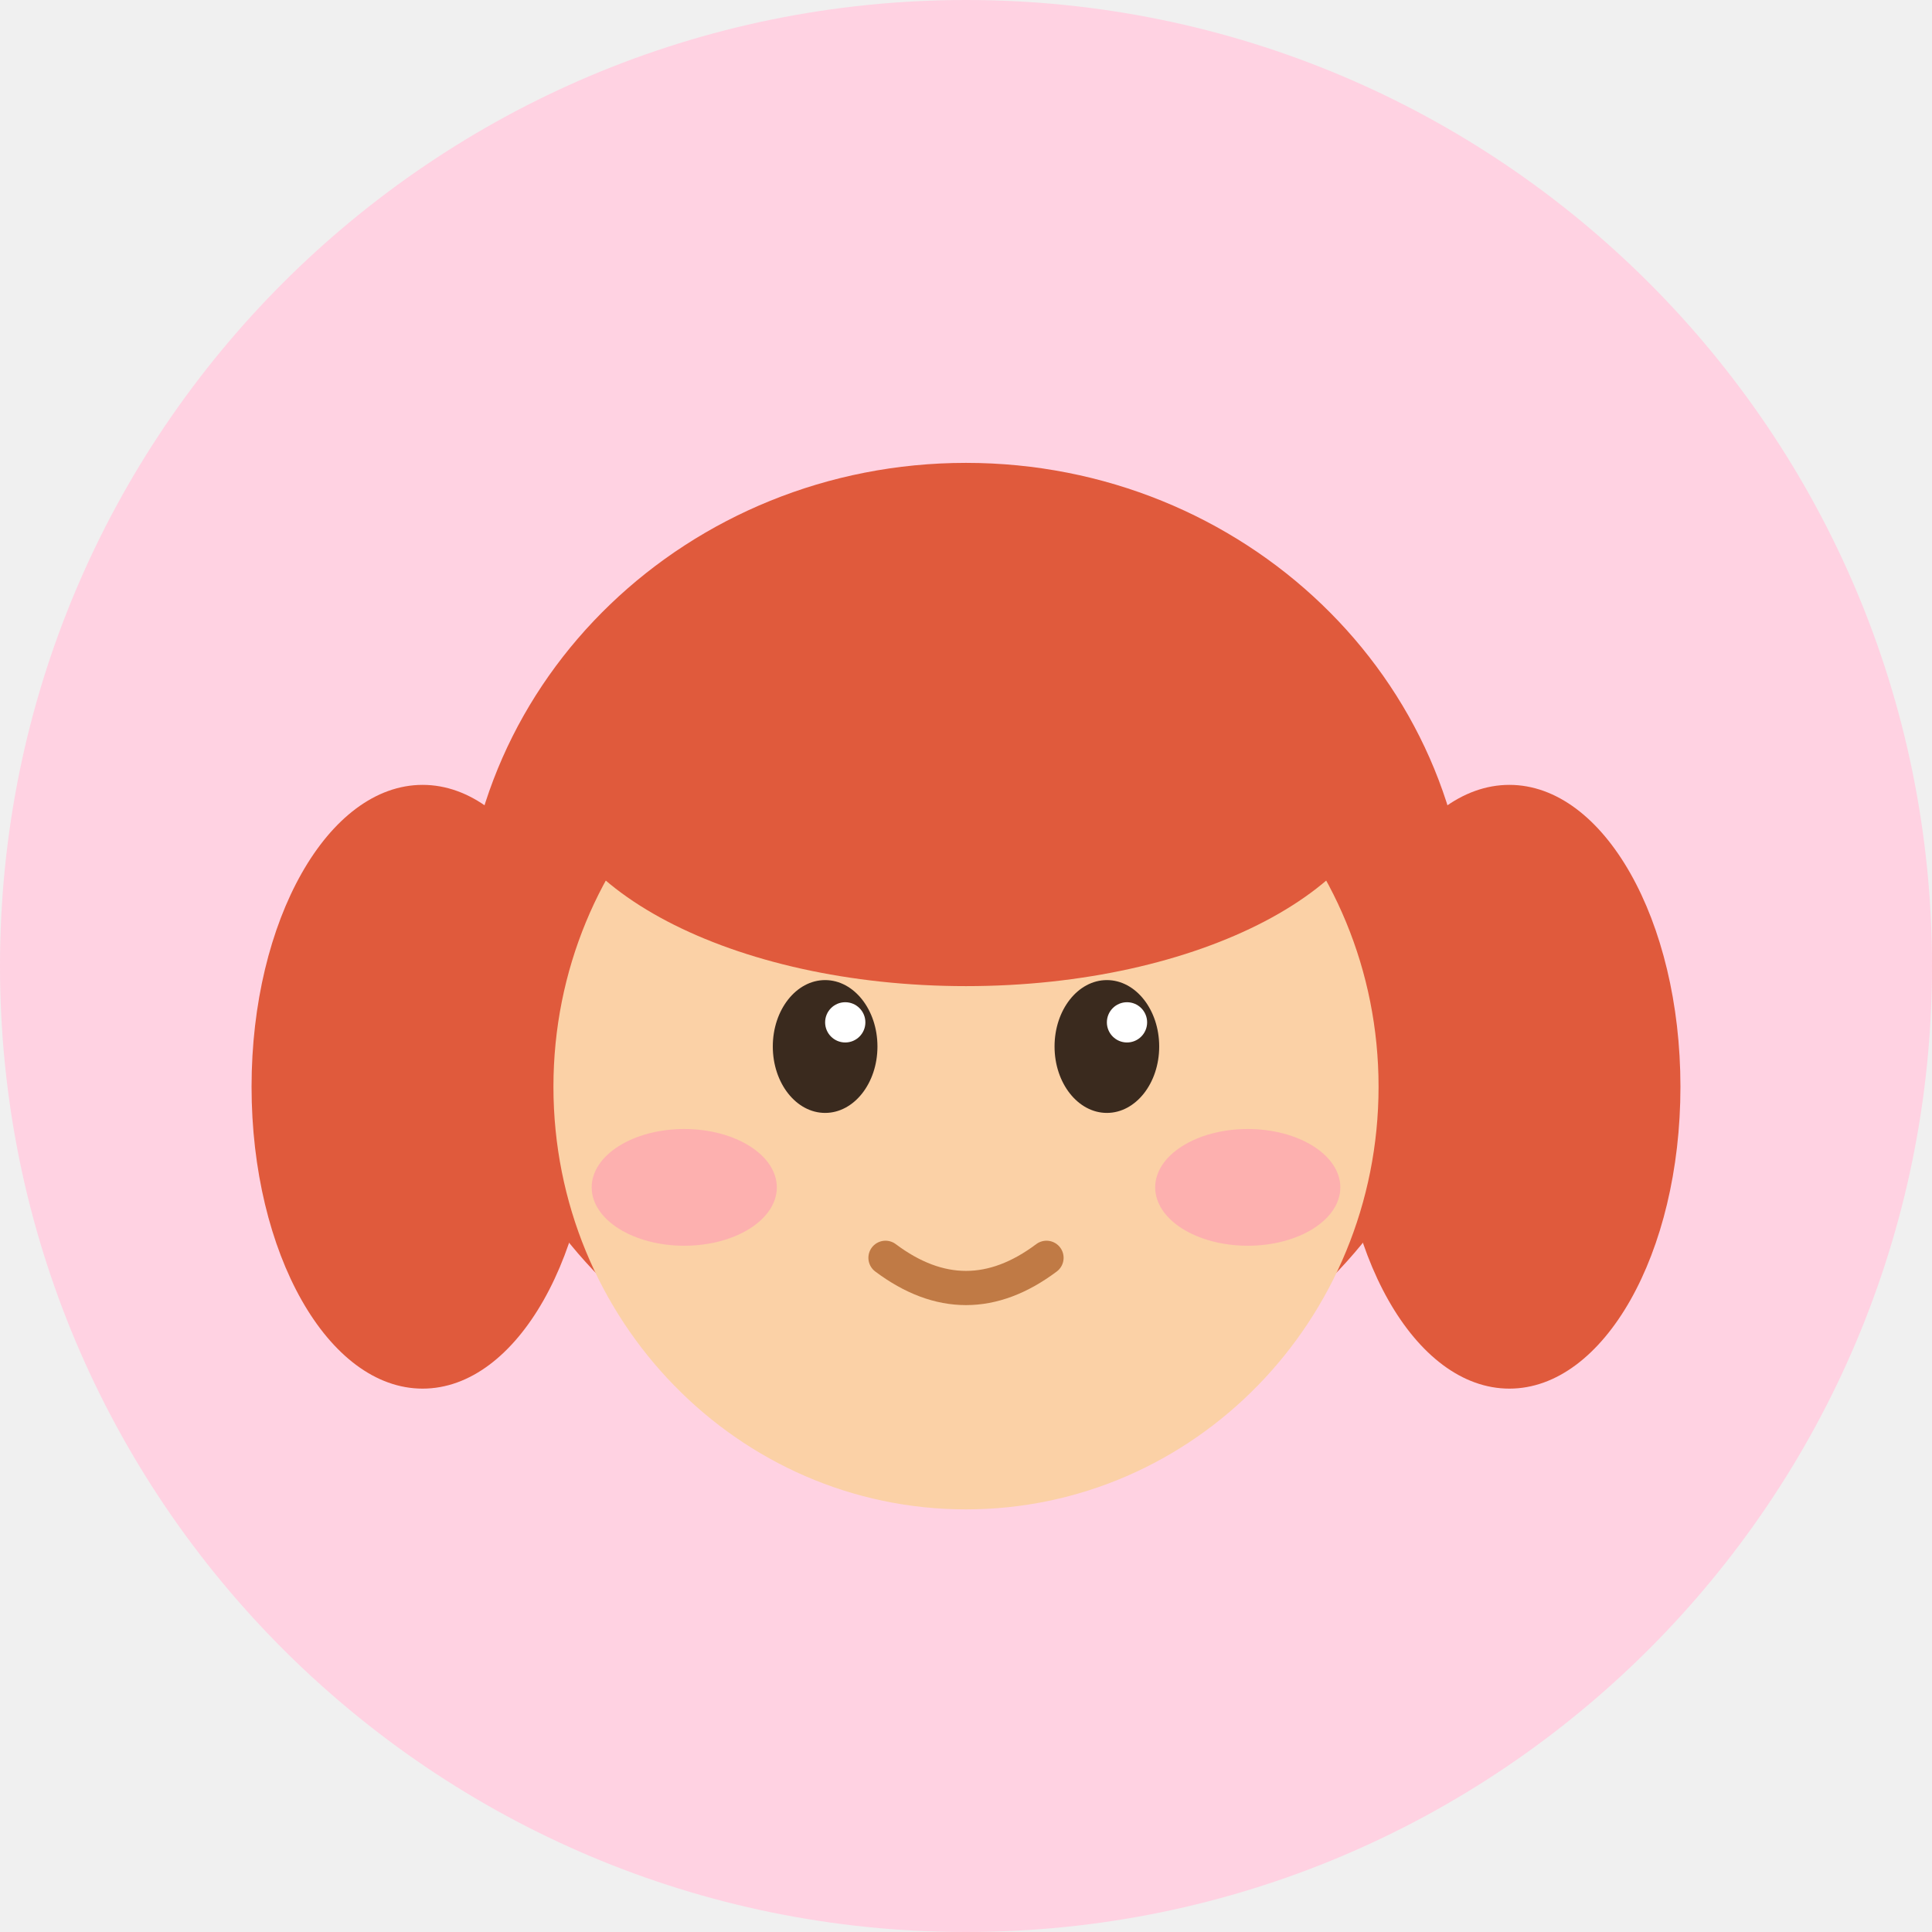
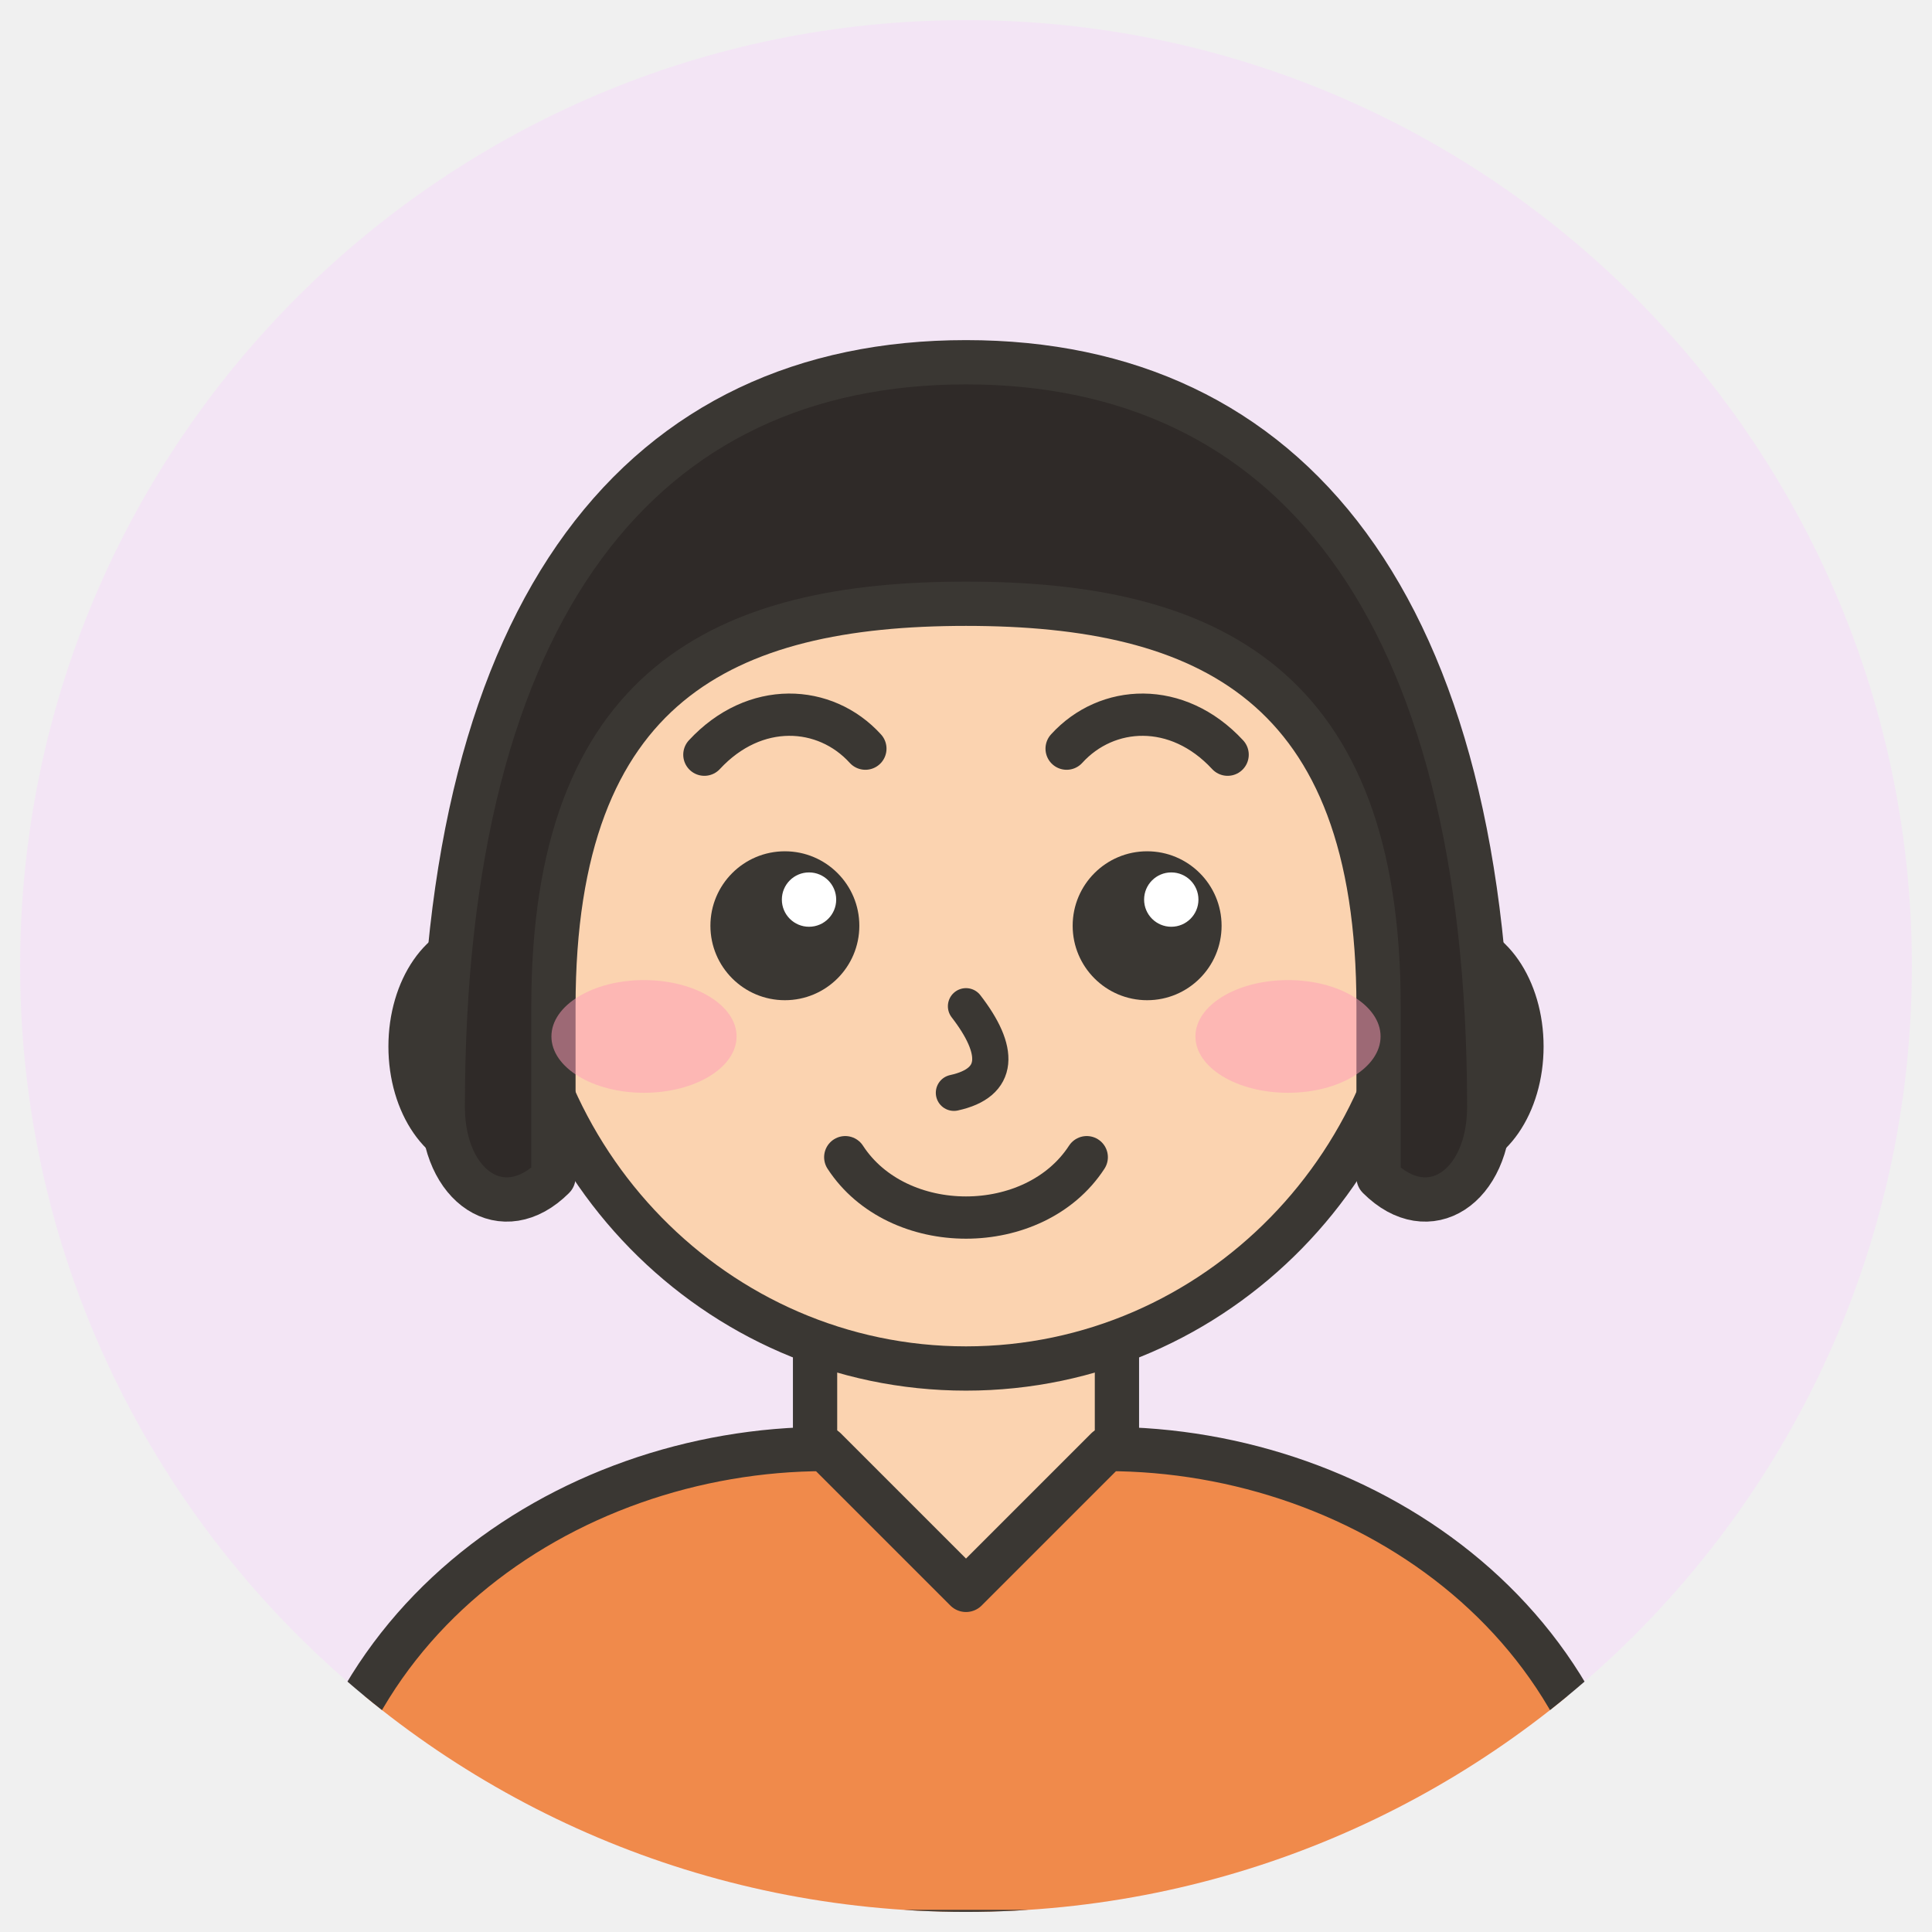
- <svg xmlns="http://www.w3.org/2000/svg" width="96" height="96" viewBox="0 0 96 96">
-   <circle cx="48" cy="48" r="48" fill="#FFD2E2" />
-   <ellipse cx="21" cy="54" rx="8.5" ry="15" fill="#E05A3C" />
-   <ellipse cx="75" cy="54" rx="8.5" ry="15" fill="#E05A3C" />
-   <ellipse cx="48" cy="47" rx="25" ry="24" fill="#E05A3C" />
-   <ellipse cx="48" cy="54" rx="20.5" ry="21" fill="#FBD1A6" />
-   <ellipse cx="48" cy="38" rx="21" ry="11" fill="#E05A3C" />
-   <ellipse cx="41" cy="52" rx="2.6" ry="3.3" fill="#3A2A1E" />
-   <ellipse cx="55" cy="52" rx="2.6" ry="3.3" fill="#3A2A1E" />
-   <circle cx="42" cy="50.8" r="1" fill="#FFFFFF" />
-   <circle cx="56" cy="50.8" r="1" fill="#FFFFFF" />
-   <ellipse cx="34" cy="59" rx="4.6" ry="2.9" fill="#FF8FB8" opacity="0.5" />
-   <ellipse cx="62" cy="59" rx="4.6" ry="2.9" fill="#FF8FB8" opacity="0.5" />
-   <path d="M44 62.5q4 3 8 0" fill="none" stroke="#C07A45" stroke-width="1.7" stroke-linecap="round" />
+ <svg xmlns="http://www.w3.org/2000/svg" width="96" height="96" viewBox="0 0 96 96" role="img" aria-label="妈妈 06 齐耳短发">
+   <defs>
+     <clipPath id="ring-mom-06">
+       <circle cx="48" cy="48" r="47.0" />
+     </clipPath>
+   </defs>
+   <g clip-path="url(#ring-mom-06)">
+     <circle cx="48" cy="48" r="47.0" fill="#F3E5F5" />
+     <path d="M40.5 60 L40.5 77 C40.5 80 55.5 80 55.5 77 L55.5 60 Z" fill="#FBD3B0" stroke="#3A3733" stroke-width="2.2" stroke-linejoin="round" />
+     <path d="M15 96 C15 81 28 72 41 72 L48 79 L55 72 C68 72 81 81 81 96 Z" fill="#F08A4B" stroke="#3A3733" stroke-width="2.2" stroke-linejoin="round" />
+     <ellipse cx="24" cy="52" rx="3.6" ry="5.2" fill="#FBD3B0" stroke="#3A3733" stroke-width="2.2" />
+     <ellipse cx="72" cy="52" rx="3.6" ry="5.2" fill="#FBD3B0" stroke="#3A3733" stroke-width="2.2" />
+     <ellipse cx="48" cy="45" rx="22.5" ry="23" fill="#FBD3B0" stroke="#3A3733" stroke-width="2.2" />
+     <path d="M22 55 C22 30 32 18 48 18 C64 18 74 30 74 55 C74 59 71 61 68.5 58.5 L68.5 50 C68.5 34 60 30 48 30 C36 30 27.5 34 27.5 50 L27.5 58.5 C25 61 22 59 22 55 Z" fill="#2F2A28" stroke="#3A3733" stroke-width="2.2" stroke-linejoin="round" />
+     <path d="M35 37.5 C37.5 34.8 41 35 43 37.2" fill="none" stroke="#3A3733" stroke-width="2.1" stroke-linecap="round" />
+     <path d="M61 37.5 C58.5 34.8 55 35 53 37.2" fill="none" stroke="#3A3733" stroke-width="2.1" stroke-linecap="round" />
+     <path d="M48 50 C49.7 52.2 49.7 53.8 47.4 54.3" fill="none" stroke="#3A3733" stroke-width="1.8" stroke-linecap="round" />
+     <circle cx="39" cy="46" r="3.7" fill="#3A3733" />
+     <circle cx="57" cy="46" r="3.7" fill="#3A3733" />
+     <circle cx="40.2" cy="44.7" r="1.35" fill="#FFFFFF" />
+     <circle cx="58.2" cy="44.7" r="1.35" fill="#FFFFFF" />
+     <path d="M42 57.5 C44.6 61.5 51.4 61.5 54 57.5" fill="none" stroke="#3A3733" stroke-width="2.1" stroke-linecap="round" />
+     <ellipse cx="32" cy="51.5" rx="4.6" ry="2.8" fill="#FF9BB8" opacity="0.5" />
+     <ellipse cx="64" cy="51.5" rx="4.6" ry="2.8" fill="#FF9BB8" opacity="0.5" />
+   </g>
</svg>
